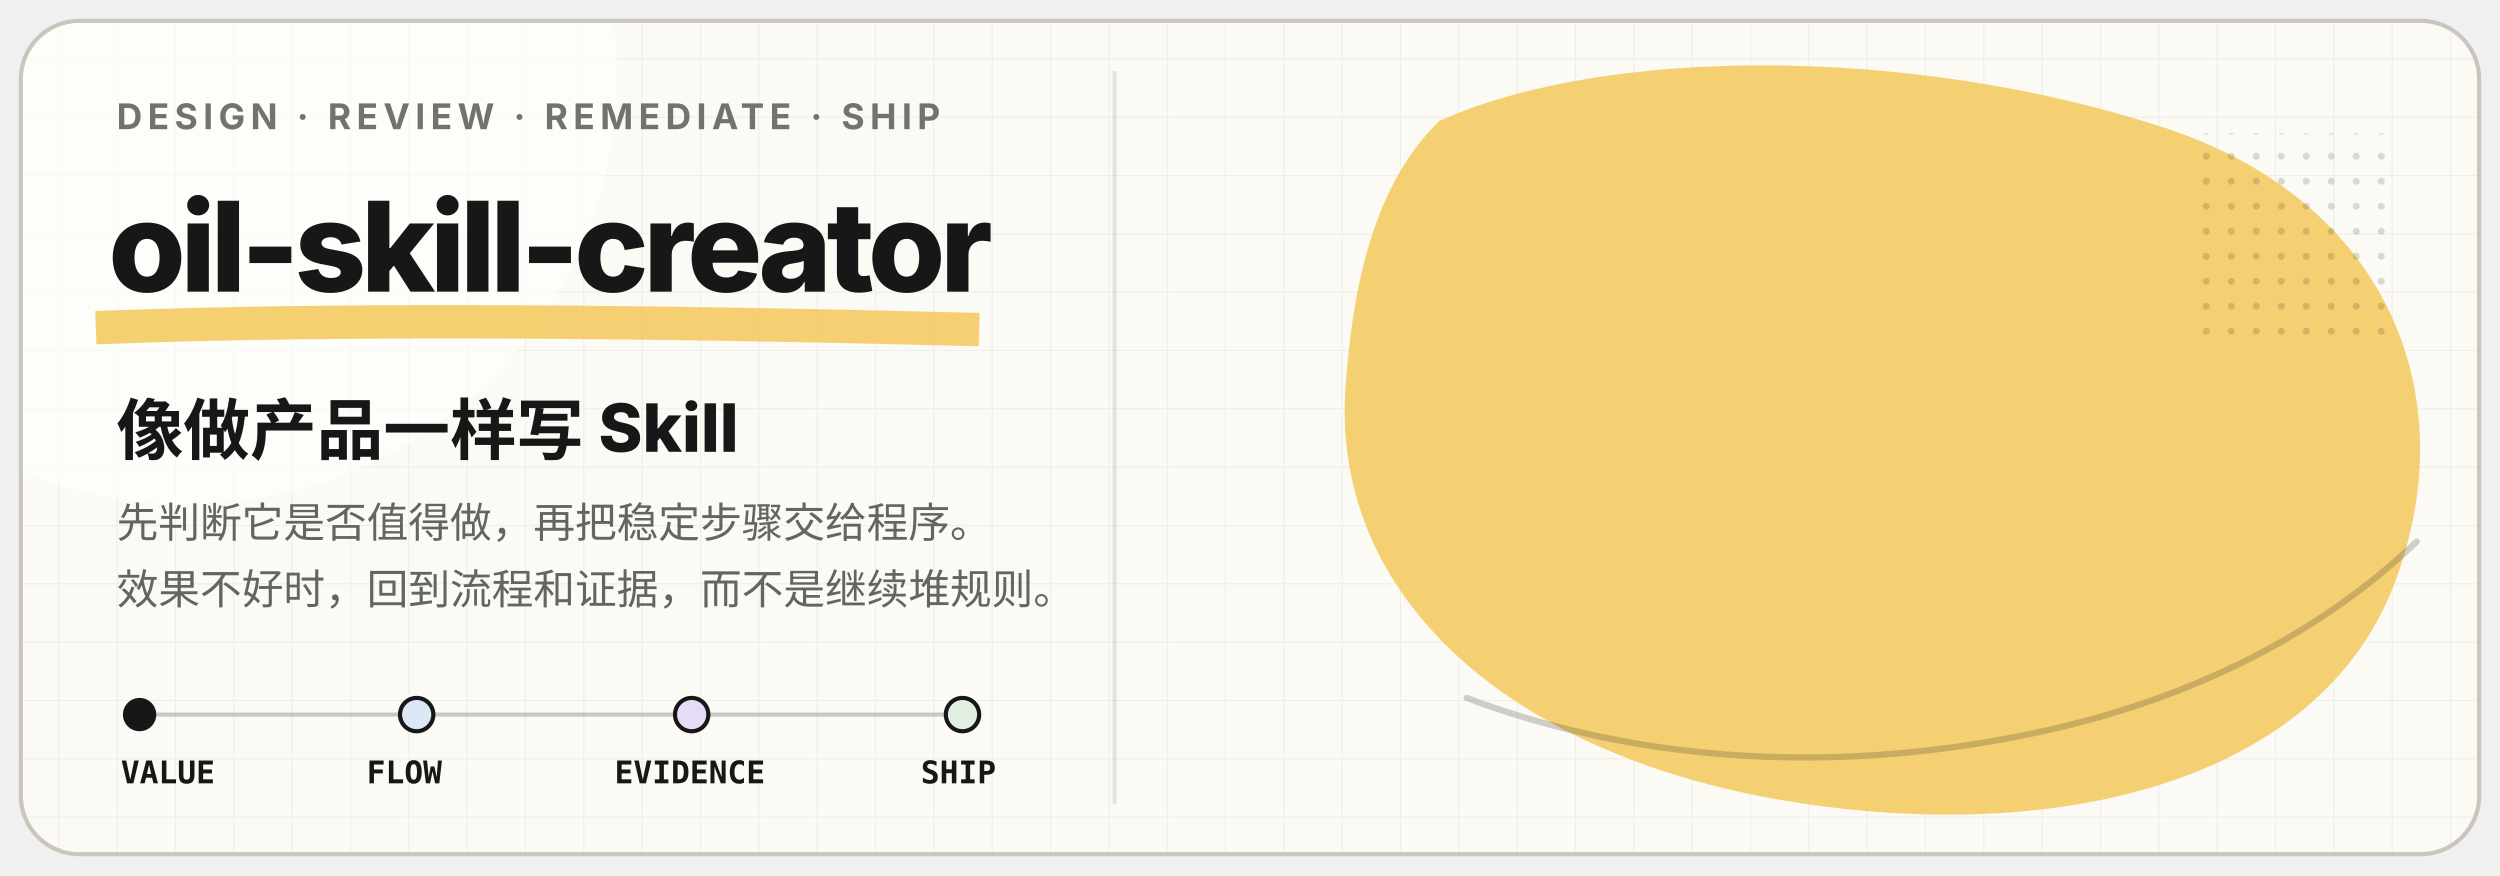
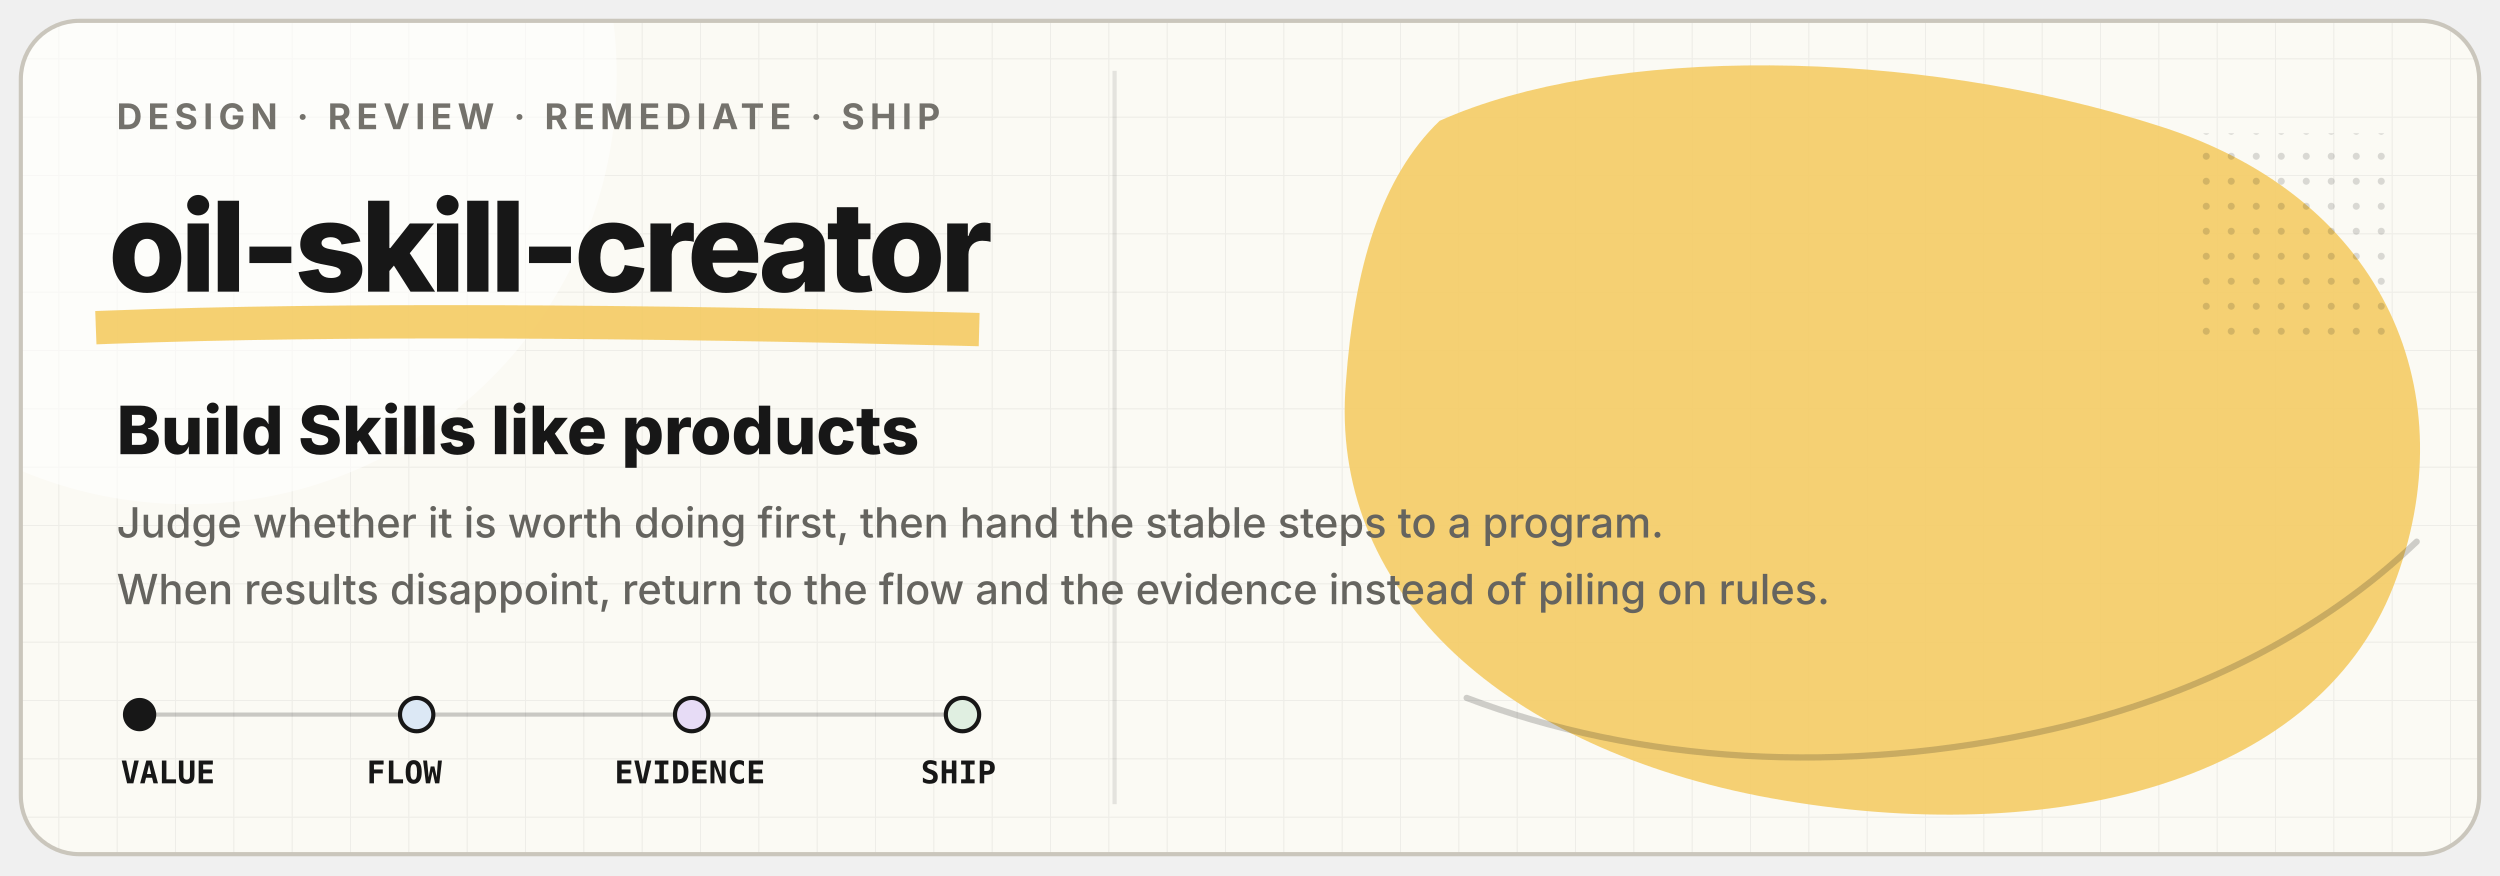
<svg xmlns="http://www.w3.org/2000/svg" width="1200" height="420" viewBox="0 0 1200 420" role="img" aria-labelledby="title desc">
  <defs>
    <pattern id="grid" width="28" height="28" patternUnits="userSpaceOnUse">
      <path d="M28 0H0V28" fill="none" stroke="#171717" stroke-width="1" opacity="0.055" />
    </pattern>
    <pattern id="dots" width="12" height="12" patternUnits="userSpaceOnUse">
      <circle cx="3" cy="3" r="1.7" fill="#171717" opacity="0.18" />
    </pattern>
    <clipPath id="hero-bounds">
      <rect x="10" y="10" width="1180" height="400" rx="28" />
    </clipPath>
  </defs>
  <g clip-path="url(#hero-bounds)">
    <rect width="1200" height="420" fill="#FBFAF4" />
    <rect width="1200" height="420" fill="url(#grid)" />
    <circle cx="90" cy="36" r="206" fill="#FFFFFF" opacity="0.58" />
    <path d="M691 58C771 22 918 22 1038 61C1146 96 1184 190 1149 281C1111 379 978 408 844 382C718 357 638 282 646 184C650 128 663 85 691 58Z" fill="#F4CA5F" opacity="0.86" />
    <path d="M1053 64H1151V162H1053Z" fill="url(#dots)" opacity="0.82" />
    <path d="M704 335C786 366 884 373 985 350C1055 334 1115 303 1160 260" fill="none" stroke="#171717" stroke-width="3" stroke-linecap="round" opacity="0.2" />
    <path d="M535 34V386" stroke="#171717" stroke-width="2" opacity="0.1" />
    <g id="title-block" font-family="Inter, ui-sans-serif, -apple-system, BlinkMacSystemFont, 'Segoe UI', 'PingFang SC', 'Noto Sans SC', sans-serif">
      <text x="56" y="62" fill="#74726C" font-size="17" font-weight="720" letter-spacing="2.6">DESIGN · REVIEW · REMEDIATE · SHIP</text>
      <text x="52" y="140" fill="#171717" font-size="60" font-weight="820" letter-spacing="-2.5">oil-skill-creator</text>
      <path d="M54 157C162 153 305 154 462 158" fill="none" stroke="#F4CA5F" stroke-width="16" stroke-linecap="square" opacity="0.88" />
-       <text x="56" y="218" fill="#171717" font-size="32" font-weight="760">像做产品一样写 Skill</text>
-       <text x="56" y="258" fill="#65645F" font-size="20" font-weight="510">先判断它是否值得做，再把稳定步骤交给程序。</text>
-       <text x="56" y="290" fill="#65645F" font-size="20" font-weight="510">效果不好时，回到流程和证据，而不是继续堆规则。</text>
+       <text x="56" y="218" fill="#171717" font-size="32" font-weight="760">Build Skills like products</text>
+       <text x="56" y="258" fill="#65645F" font-size="20" font-weight="510">Judge whether it is worth doing first, then hand the stable steps to a program.</text>
+       <text x="56" y="290" fill="#65645F" font-size="20" font-weight="510">When results disappoint, return to the flow and the evidence instead of piling on rules.</text>
      <g id="process" transform="translate(58 333)" font-family="ui-monospace, SFMono-Regular, Menlo, monospace" font-size="15" font-weight="760">
        <path d="M9 10H404" fill="none" stroke="#171717" stroke-width="2" opacity="0.22" />
        <circle cx="9" cy="10" r="8" fill="#171717" />
        <circle cx="142" cy="10" r="8" fill="#DCE8F5" stroke="#171717" stroke-width="2" />
        <circle cx="274" cy="10" r="8" fill="#E7DCF6" stroke="#171717" stroke-width="2" />
        <circle cx="404" cy="10" r="8" fill="#E0EFE1" stroke="#171717" stroke-width="2" />
        <text x="0" y="43" fill="#171717">VALUE</text>
        <text x="118" y="43" fill="#171717">FLOW</text>
        <text x="237" y="43" fill="#171717">EVIDENCE</text>
        <text x="384" y="43" fill="#171717">SHIP</text>
      </g>
    </g>
    <rect id="subject-slot" x="548" y="18" width="632" height="390" fill="none" />
  </g>
  <rect x="10" y="10" width="1180" height="400" rx="28" fill="none" stroke="#CAC6BC" stroke-width="2" />
</svg>
